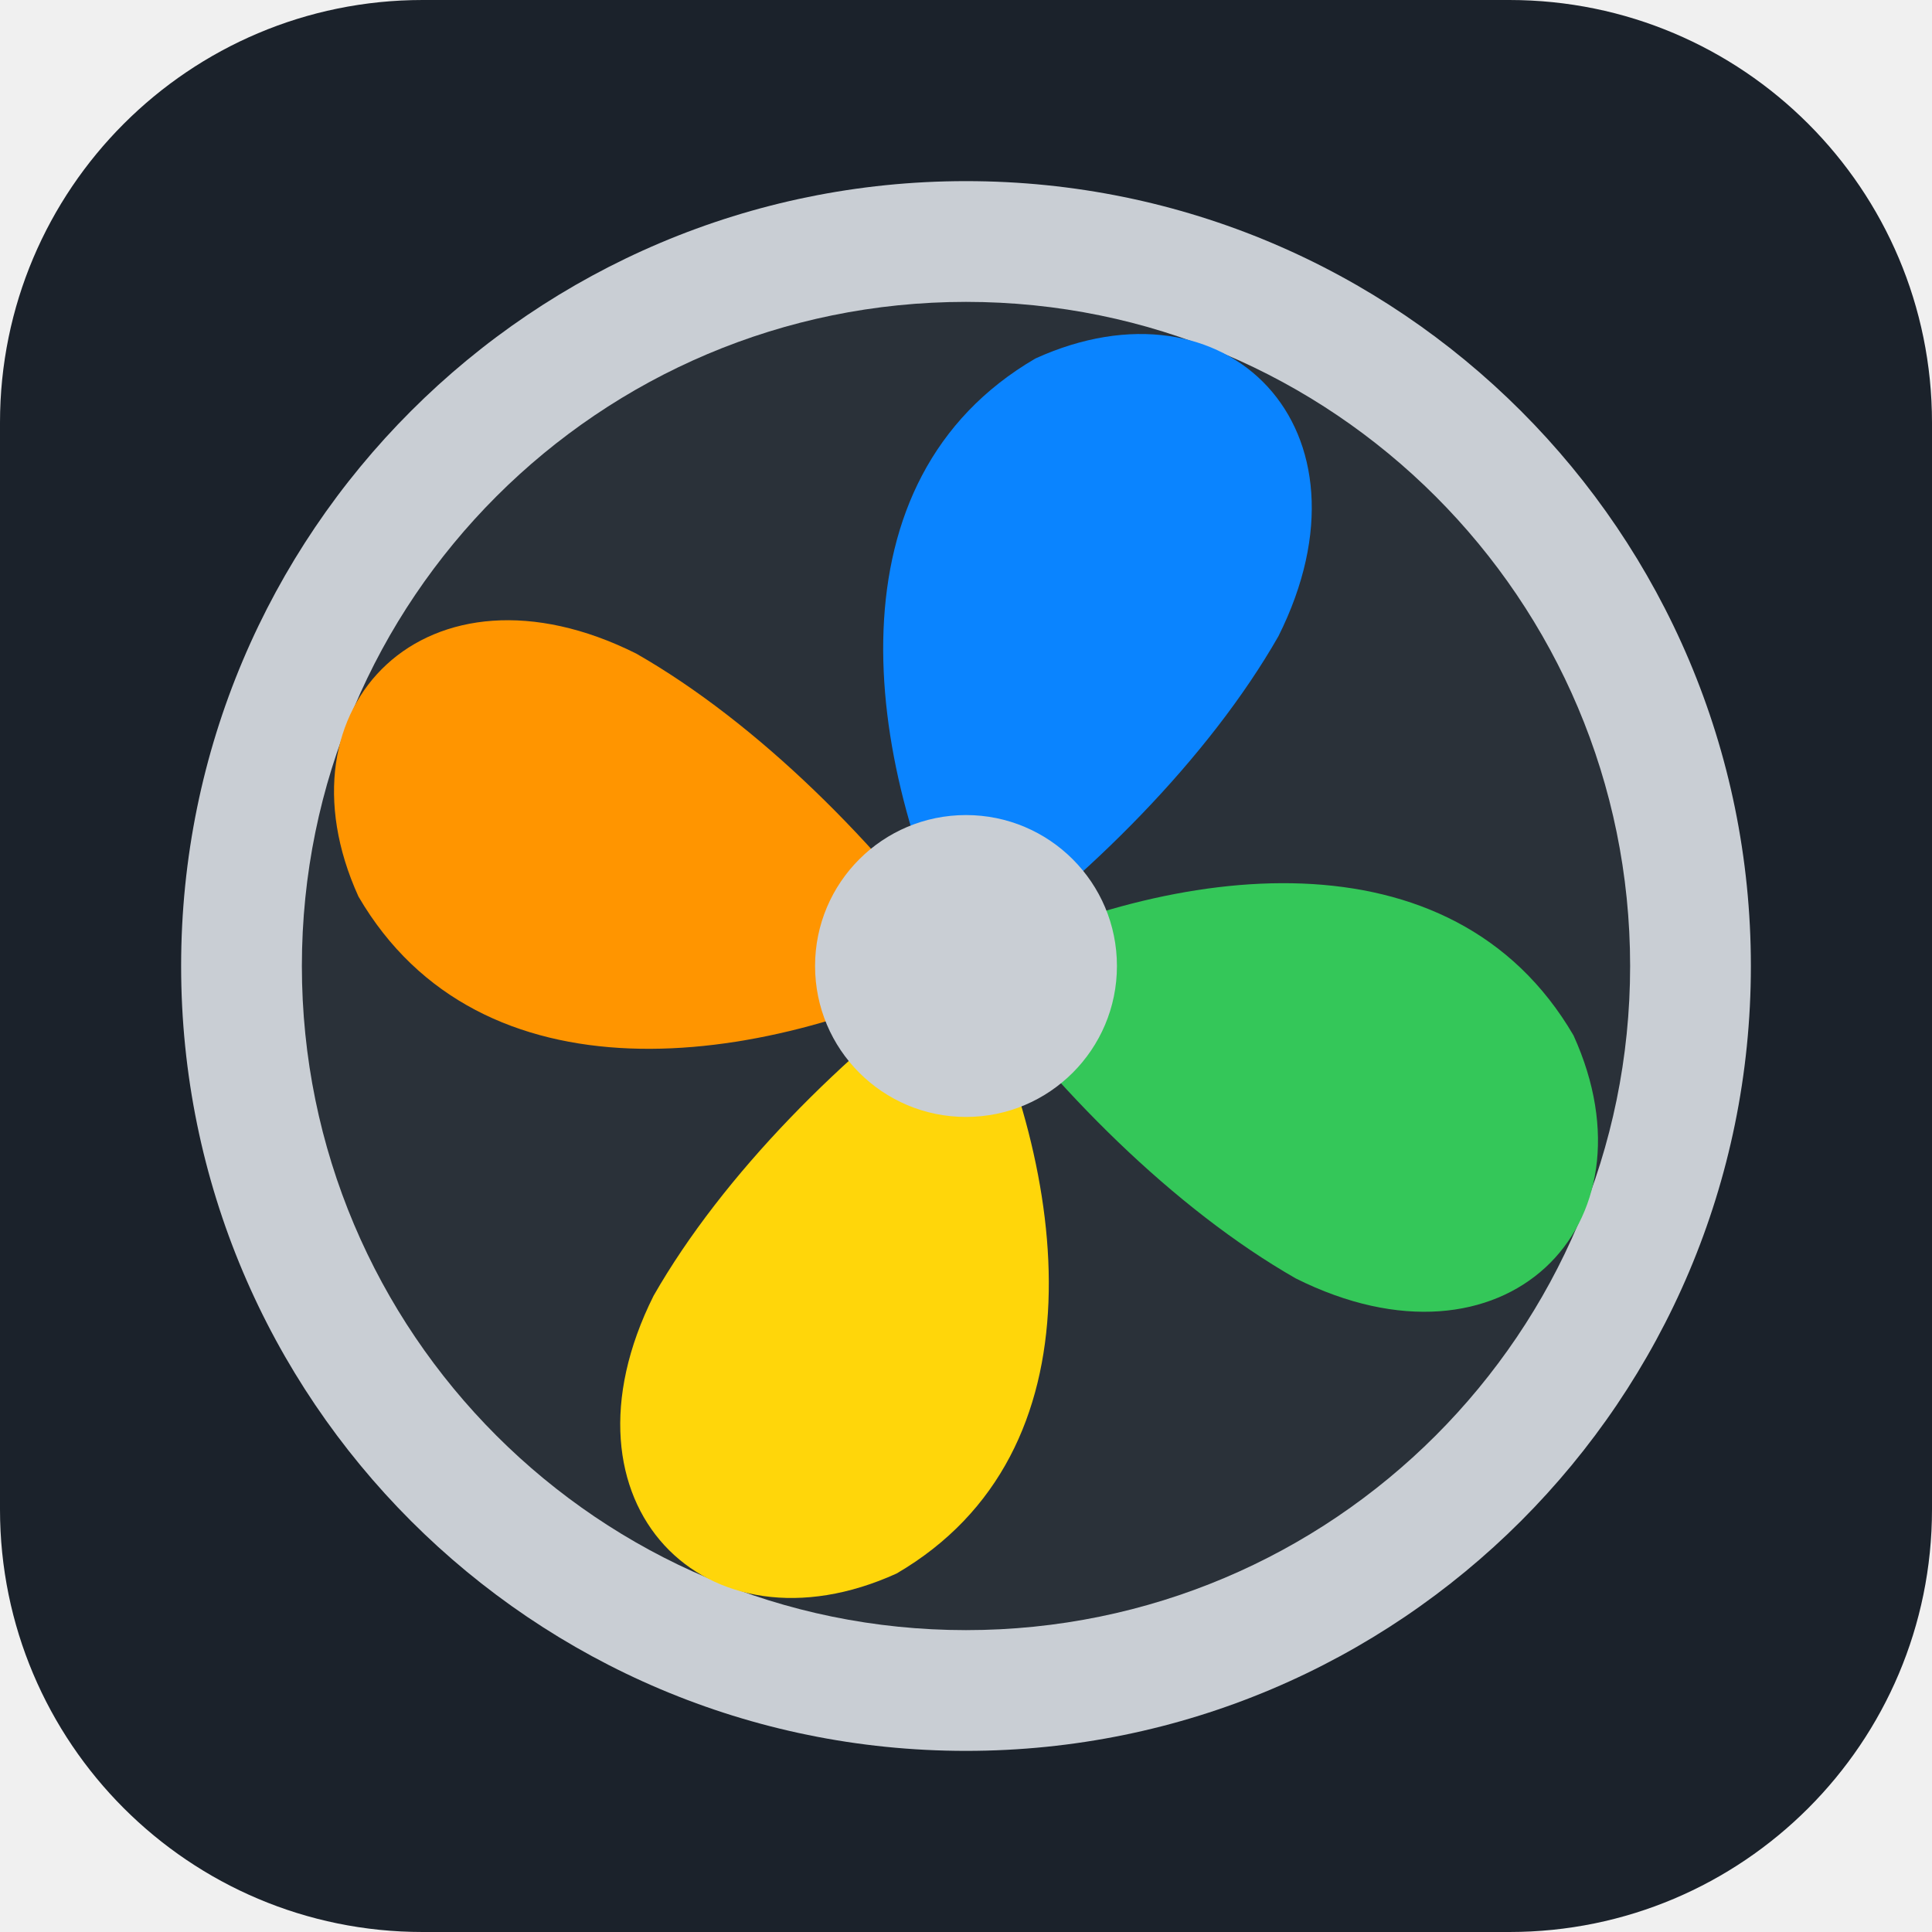
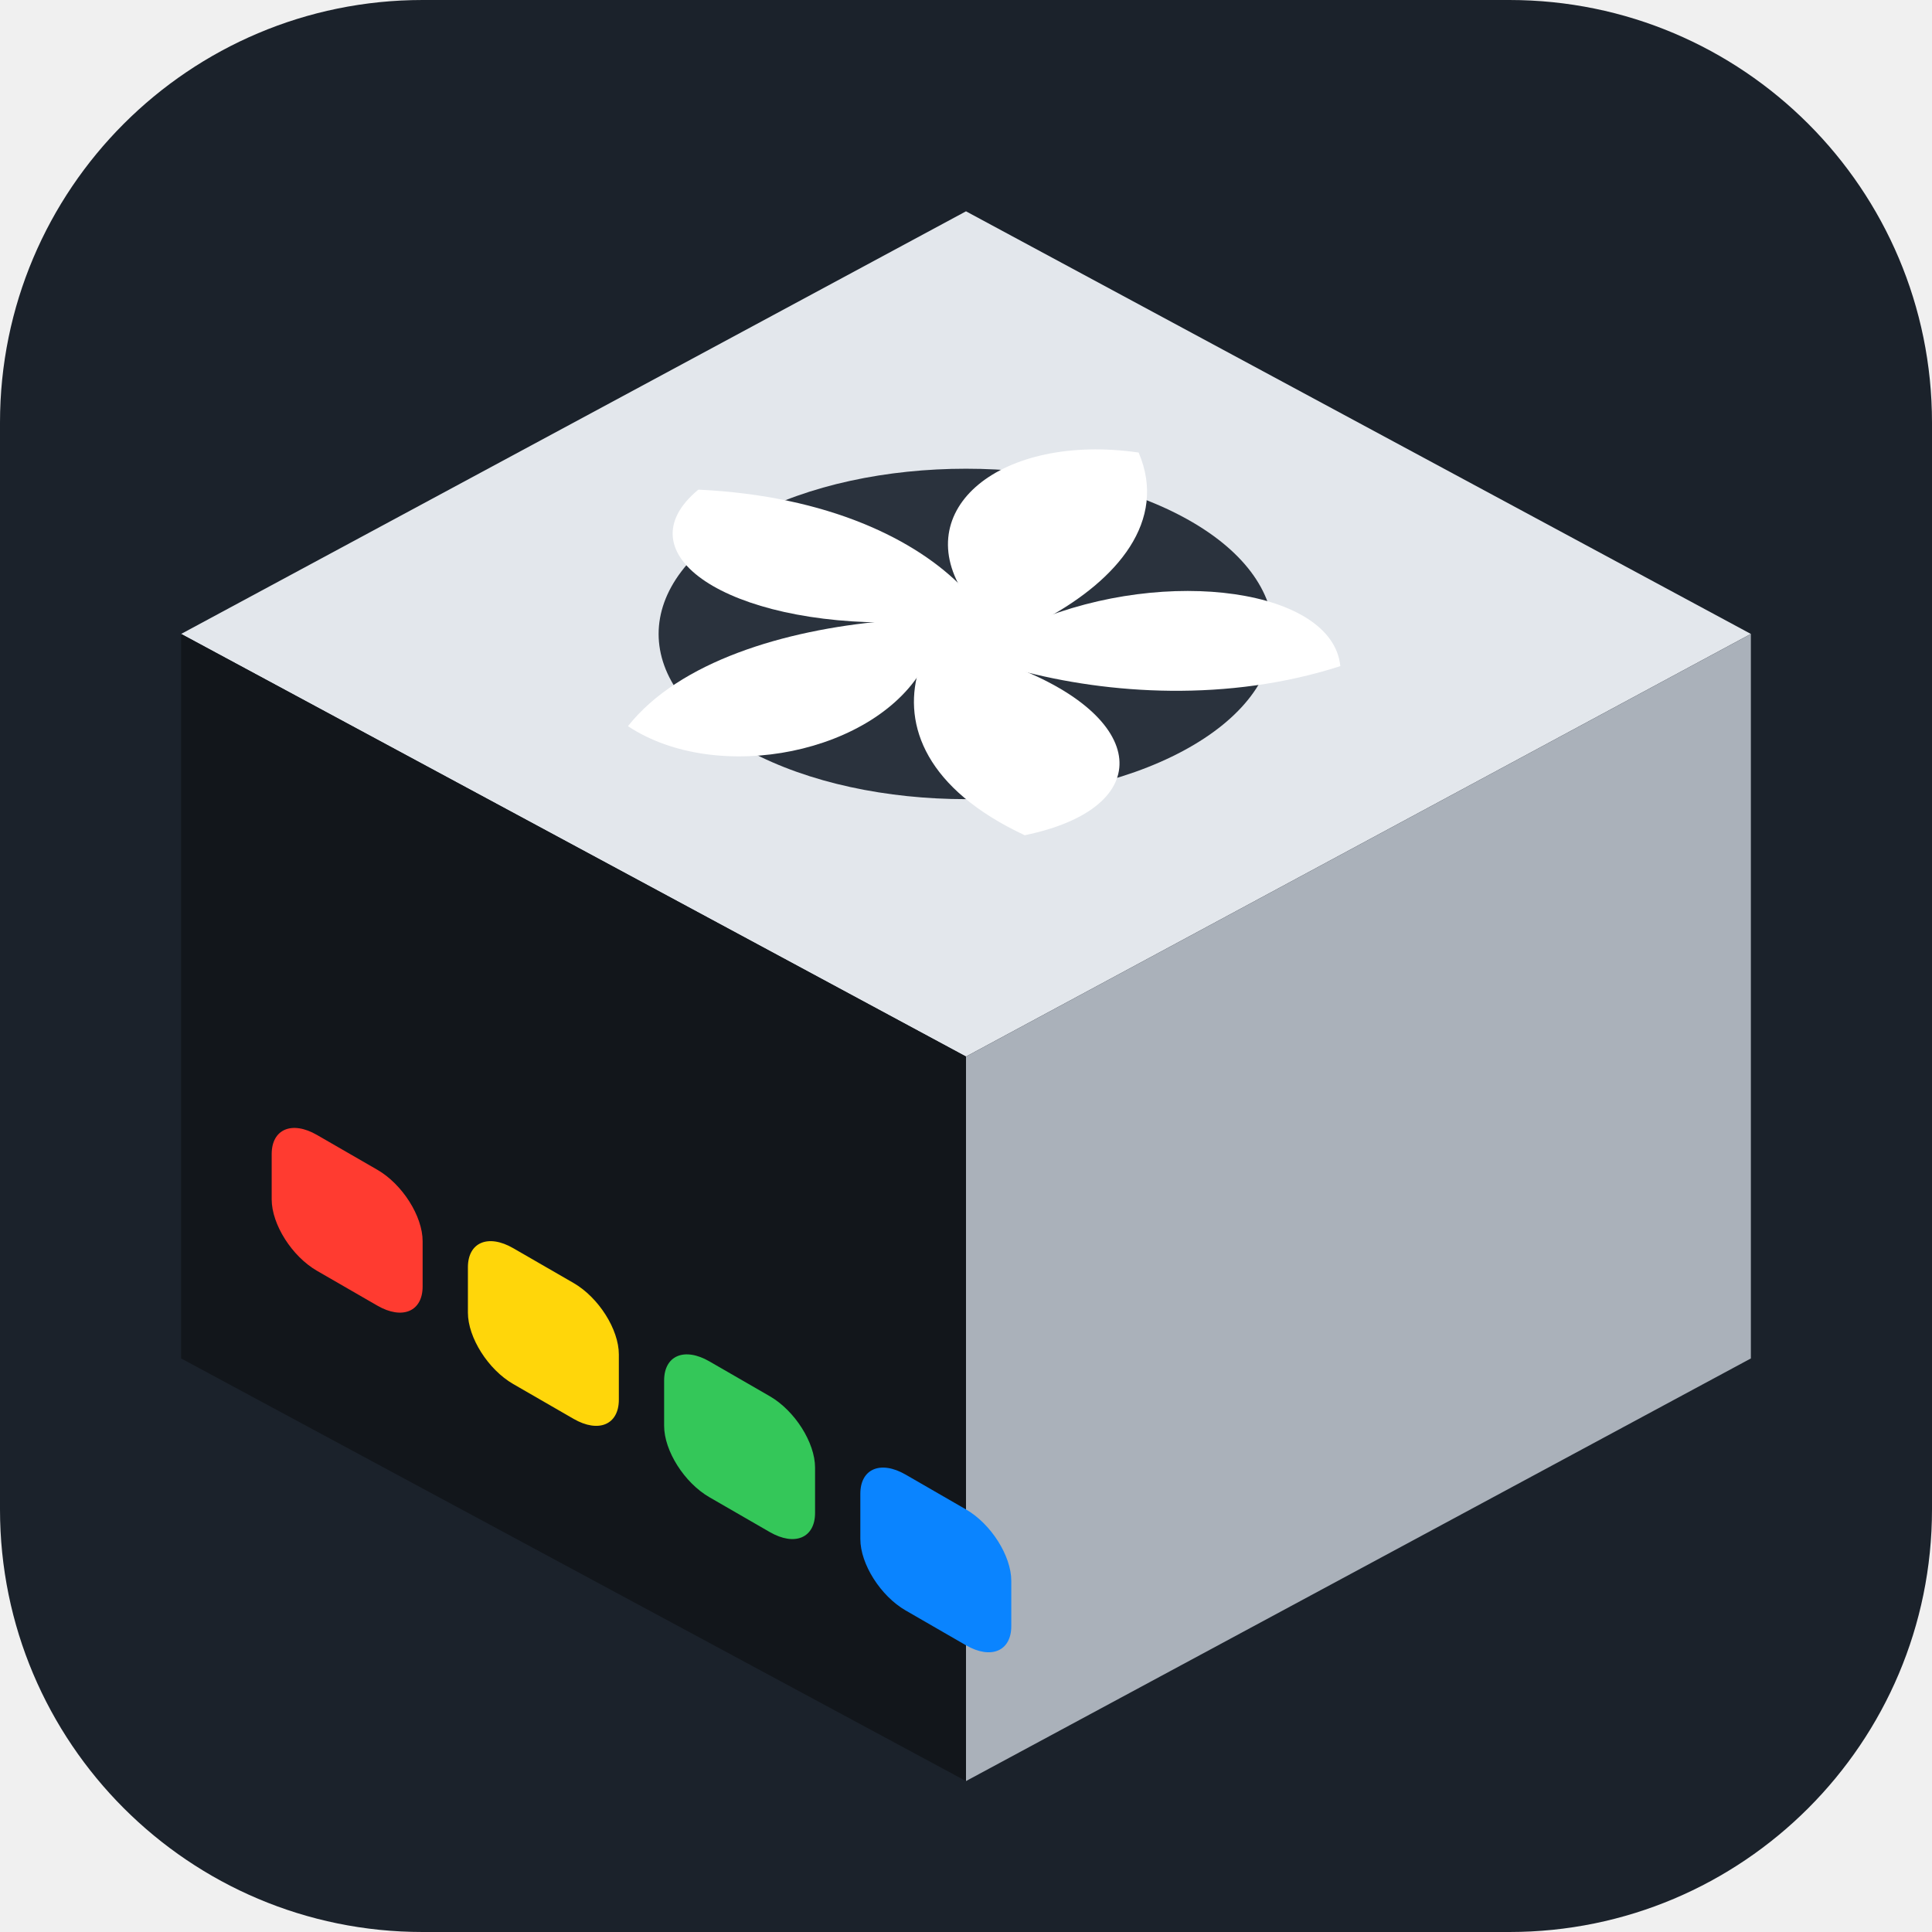
- <svg xmlns="http://www.w3.org/2000/svg" viewBox="0 0 64 64">
+ <svg xmlns="http://www.w3.org/2000/svg" xmlns:xlink="http://www.w3.org/1999/xlink" viewBox="0 0 64 64">
+   <defs>
+     <path id="blade" d="M1.500 -3C2.500-11 9.500-15 14.500-10.500 13-4.500 8.500-1 4 0.500Z" />
+     <g id="fan">
+       <use xlink:href="#blade" href="#blade" />
+       <use xlink:href="#blade" href="#blade" transform="rotate(72)" />
+       <use xlink:href="#blade" href="#blade" transform="rotate(144)" />
+       <use xlink:href="#blade" href="#blade" transform="rotate(216)" />
+       <use xlink:href="#blade" href="#blade" transform="rotate(288)" />
+     </g>
+   </defs>
  <rect width="64" height="64" rx="14" fill="#1b222b" />
-   <circle cx="32" cy="32" r="26" fill="#c9ced4" />
-   <circle cx="32" cy="32" r="22" fill="#2a3139" />
-   <g transform="translate(32 32) scale(1.15) translate(-32 -32)">
-     <path d="M32 32C29 26 28 18 34 14.5C39.5 12 44 16.5 41 22.5C39 26 35.5 29.5 32 32Z" fill="#0a84ff" />
-     <path d="M32 32C29 26 28 18 34 14.5C39.5 12 44 16.5 41 22.5C39 26 35.5 29.5 32 32Z" fill="#34c759" transform="rotate(90 32 32)" />
-     <path d="M32 32C29 26 28 18 34 14.5C39.5 12 44 16.5 41 22.5C39 26 35.5 29.5 32 32Z" fill="#ffd60a" transform="rotate(180 32 32)" />
-     <path d="M32 32C29 26 28 18 34 14.5C39.5 12 44 16.5 41 22.5C39 26 35.5 29.5 32 32Z" fill="#ff9500" transform="rotate(270 32 32)" />
+   <polygon points="32,7 58,21 32,35 6,21" fill="#e3e7ec" />
+   <polygon points="6,21 32,35 32,59 6,45" fill="#12161b" />
+   <polygon points="32,35 58,21 58,45 32,59" fill="#aab1ba" />
+   <g transform="matrix(.8 .43 -.8 .43 32 21)">
+     <circle r="9" fill="#2a323d" />
+     <g transform="scale(.62)" fill="#fff">
+       <use xlink:href="#fan" href="#fan" />
+       <circle r="4" />
+     </g>
  </g>
-   <circle cx="32" cy="32" r="5" fill="#c9ced4" />
+   <g transform="matrix(1 .577 0 1 6 21)">
+     <rect x="3" y="14" width="5" height="4.500" rx="1.500" fill="#ff3b30" />
+     <rect x="9.500" y="14" width="5" height="4.500" rx="1.500" fill="#ffd60a" />
+     <rect x="16" y="14" width="5" height="4.500" rx="1.500" fill="#34c759" />
+     <rect x="22.500" y="14" width="5" height="4.500" rx="1.500" fill="#0a84ff" />
+   </g>
</svg>
